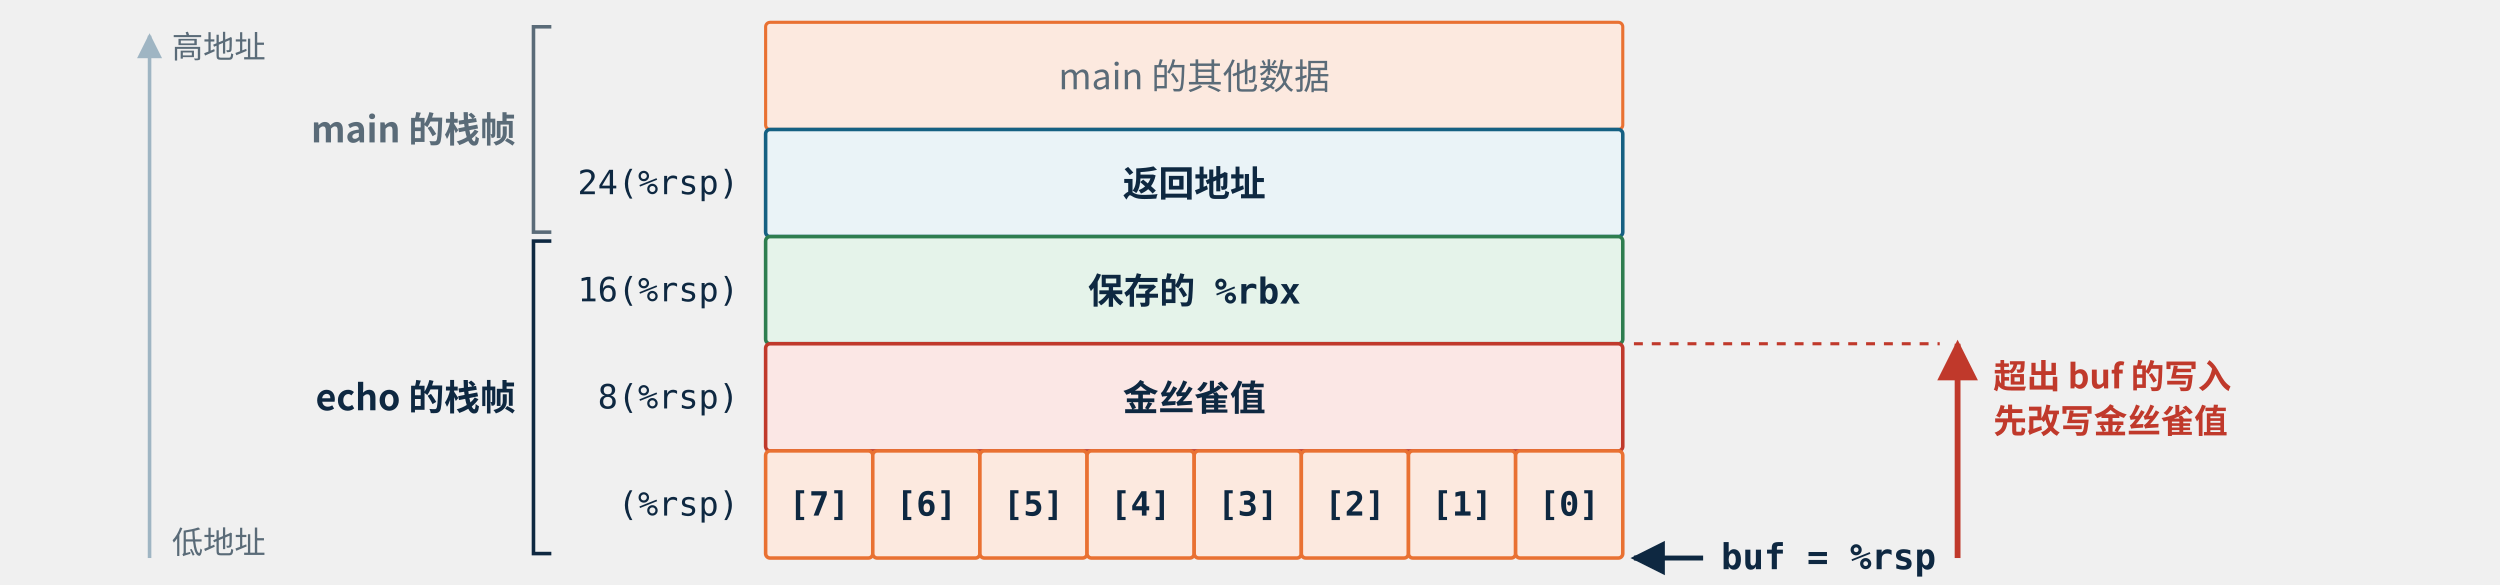
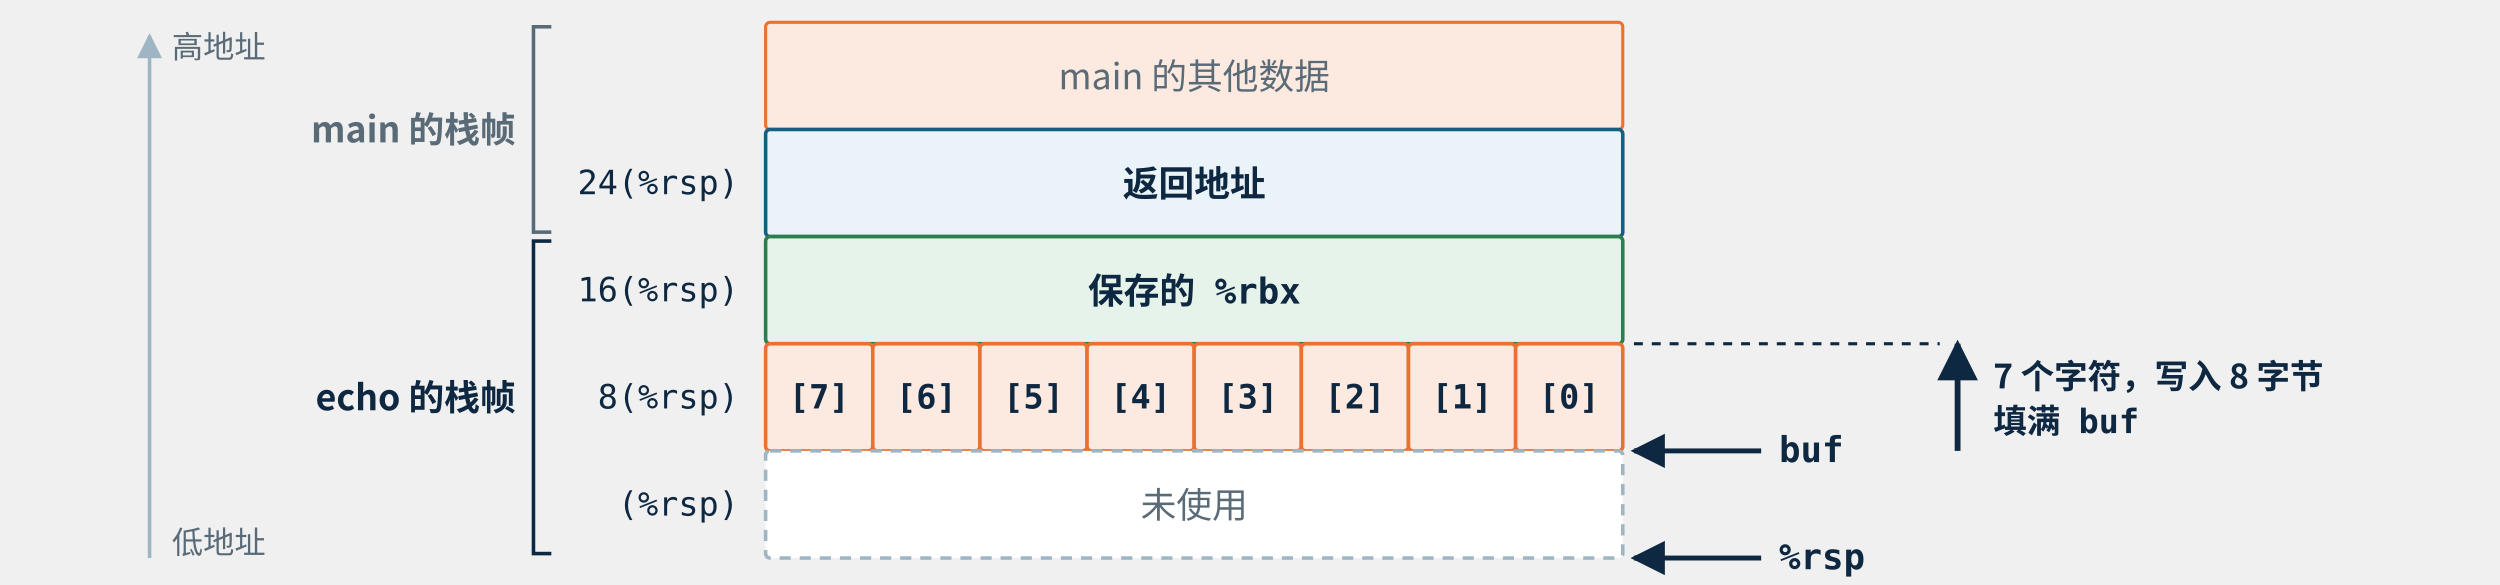
<svg xmlns="http://www.w3.org/2000/svg" viewBox="-43 0 1120 262" width="1120" height="262">
  <defs>
    <marker id="ah-156082" viewBox="0 0 10 10" refX="9" refY="5" markerWidth="7" markerHeight="7" orient="auto-start-reverse">
      <path d="M0,0 L10,5 L0,10 z" fill="#156082" />
    </marker>
    <marker id="ah-e97132" viewBox="0 0 10 10" refX="9" refY="5" markerWidth="7" markerHeight="7" orient="auto-start-reverse">
      <path d="M0,0 L10,5 L0,10 z" fill="#e97132" />
    </marker>
    <marker id="ah-0e2841" viewBox="0 0 10 10" refX="9" refY="5" markerWidth="7" markerHeight="7" orient="auto-start-reverse">
      <path d="M0,0 L10,5 L0,10 z" fill="#0e2841" />
    </marker>
    <marker id="ah-2e7d4f" viewBox="0 0 10 10" refX="9" refY="5" markerWidth="7" markerHeight="7" orient="auto-start-reverse">
      <path d="M0,0 L10,5 L0,10 z" fill="#2e7d4f" />
    </marker>
    <marker id="ah-c0392b" viewBox="0 0 10 10" refX="9" refY="5" markerWidth="7" markerHeight="7" orient="auto-start-reverse">
      <path d="M0,0 L10,5 L0,10 z" fill="#c0392b" />
    </marker>
    <marker id="ah-5a6b78" viewBox="0 0 10 10" refX="9" refY="5" markerWidth="7" markerHeight="7" orient="auto-start-reverse">
      <path d="M0,0 L10,5 L0,10 z" fill="#5a6b78" />
    </marker>
    <marker id="ah-9fb5c3" viewBox="0 0 10 10" refX="9" refY="5" markerWidth="7" markerHeight="7" orient="auto-start-reverse">
      <path d="M0,0 L10,5 L0,10 z" fill="#9fb5c3" />
    </marker>
  </defs>
  <rect x="300.0" y="10.0" width="384.0" height="48.0" rx="2" fill="#fce9df" stroke="#e97132" stroke-width="1.4" />
  <text x="492.0" y="40.0" font-family="PingFang SC, Noto Sans CJK SC, Source Han Sans SC, sans-serif" font-size="16" font-weight="normal" fill="#5a6b78" text-anchor="middle">main 的其他数据</text>
  <rect x="300.0" y="58.0" width="384.0" height="48.0" rx="2" fill="#eaf3f7" stroke="#156082" stroke-width="1.6" />
  <text x="460.0" y="88.0" font-family="PingFang SC, Noto Sans CJK SC, Source Han Sans SC, sans-serif" font-size="16" font-weight="bold" fill="#0e2841" text-anchor="start">返回地址</text>
  <text x="288.0" y="87.0" font-family="SFMono-Regular, Menlo, DejaVu Sans Mono, Consolas, monospace" font-size="15" font-weight="normal" fill="#0e2841" text-anchor="end">24(%rsp)</text>
  <rect x="300.0" y="106.0" width="384.0" height="48.0" rx="2" fill="#e5f3ea" stroke="#2e7d4f" stroke-width="1.6" />
  <text x="444.4" y="136.0" font-family="PingFang SC, Noto Sans CJK SC, Source Han Sans SC, sans-serif" font-size="16" font-weight="bold" fill="#0e2841" text-anchor="start">保存的 </text>
  <text x="501.2" y="136.0" font-family="SFMono-Regular, Menlo, DejaVu Sans Mono, Consolas, monospace" font-size="16" font-weight="bold" fill="#0e2841" text-anchor="start">%rbx</text>
  <text x="288.0" y="135.0" font-family="SFMono-Regular, Menlo, DejaVu Sans Mono, Consolas, monospace" font-size="15" font-weight="normal" fill="#0e2841" text-anchor="end">16(%rsp)</text>
-   <rect x="300.0" y="154.0" width="384.0" height="48.0" rx="2" fill="#fbe7e5" stroke="#c0392b" stroke-width="1.6" />
-   <text x="460.0" y="184.0" font-family="PingFang SC, Noto Sans CJK SC, Source Han Sans SC, sans-serif" font-size="16" font-weight="bold" fill="#0e2841" text-anchor="start">金丝雀值</text>
+   <rect x="300.0" y="154.0" width="48.0" height="48.0" rx="2" fill="#fce9df" stroke="#e97132" stroke-width="1.6" />
+   <text x="324.0" y="183.0" font-family="SFMono-Regular, Menlo, DejaVu Sans Mono, Consolas, monospace" font-size="15" font-weight="bold" fill="#0e2841" text-anchor="middle">[7]</text>
+   <rect x="348.0" y="154.0" width="48.0" height="48.0" rx="2" fill="#fce9df" stroke="#e97132" stroke-width="1.6" />
+   <text x="372.0" y="183.0" font-family="SFMono-Regular, Menlo, DejaVu Sans Mono, Consolas, monospace" font-size="15" font-weight="bold" fill="#0e2841" text-anchor="middle">[6]</text>
+   <rect x="396.0" y="154.0" width="48.0" height="48.0" rx="2" fill="#fce9df" stroke="#e97132" stroke-width="1.6" />
+   <text x="420.0" y="183.0" font-family="SFMono-Regular, Menlo, DejaVu Sans Mono, Consolas, monospace" font-size="15" font-weight="bold" fill="#0e2841" text-anchor="middle">[5]</text>
+   <rect x="444.0" y="154.0" width="48.0" height="48.0" rx="2" fill="#fce9df" stroke="#e97132" stroke-width="1.6" />
+   <text x="468.0" y="183.0" font-family="SFMono-Regular, Menlo, DejaVu Sans Mono, Consolas, monospace" font-size="15" font-weight="bold" fill="#0e2841" text-anchor="middle">[4]</text>
+   <rect x="492.0" y="154.0" width="48.0" height="48.0" rx="2" fill="#fce9df" stroke="#e97132" stroke-width="1.6" />
+   <text x="516.0" y="183.0" font-family="SFMono-Regular, Menlo, DejaVu Sans Mono, Consolas, monospace" font-size="15" font-weight="bold" fill="#0e2841" text-anchor="middle">[3]</text>
+   <rect x="540.0" y="154.0" width="48.0" height="48.0" rx="2" fill="#fce9df" stroke="#e97132" stroke-width="1.6" />
+   <text x="564.0" y="183.0" font-family="SFMono-Regular, Menlo, DejaVu Sans Mono, Consolas, monospace" font-size="15" font-weight="bold" fill="#0e2841" text-anchor="middle">[2]</text>
+   <rect x="588.0" y="154.0" width="48.0" height="48.0" rx="2" fill="#fce9df" stroke="#e97132" stroke-width="1.6" />
+   <text x="612.0" y="183.0" font-family="SFMono-Regular, Menlo, DejaVu Sans Mono, Consolas, monospace" font-size="15" font-weight="bold" fill="#0e2841" text-anchor="middle">[1]</text>
+   <rect x="636.0" y="154.0" width="48.0" height="48.0" rx="2" fill="#fce9df" stroke="#e97132" stroke-width="1.6" />
+   <text x="660.0" y="183.0" font-family="SFMono-Regular, Menlo, DejaVu Sans Mono, Consolas, monospace" font-size="15" font-weight="bold" fill="#0e2841" text-anchor="middle">[0]</text>
  <text x="288.0" y="183.0" font-family="SFMono-Regular, Menlo, DejaVu Sans Mono, Consolas, monospace" font-size="15" font-weight="normal" fill="#0e2841" text-anchor="end">8(%rsp)</text>
-   <rect x="300.0" y="202.0" width="48.0" height="48.0" rx="2" fill="#fce9df" stroke="#e97132" stroke-width="1.6" />
-   <text x="324.0" y="231.0" font-family="SFMono-Regular, Menlo, DejaVu Sans Mono, Consolas, monospace" font-size="15" font-weight="bold" fill="#0e2841" text-anchor="middle">[7]</text>
-   <rect x="348.0" y="202.0" width="48.0" height="48.0" rx="2" fill="#fce9df" stroke="#e97132" stroke-width="1.6" />
-   <text x="372.0" y="231.0" font-family="SFMono-Regular, Menlo, DejaVu Sans Mono, Consolas, monospace" font-size="15" font-weight="bold" fill="#0e2841" text-anchor="middle">[6]</text>
-   <rect x="396.0" y="202.0" width="48.0" height="48.0" rx="2" fill="#fce9df" stroke="#e97132" stroke-width="1.6" />
-   <text x="420.0" y="231.0" font-family="SFMono-Regular, Menlo, DejaVu Sans Mono, Consolas, monospace" font-size="15" font-weight="bold" fill="#0e2841" text-anchor="middle">[5]</text>
-   <rect x="444.0" y="202.0" width="48.0" height="48.0" rx="2" fill="#fce9df" stroke="#e97132" stroke-width="1.6" />
-   <text x="468.0" y="231.0" font-family="SFMono-Regular, Menlo, DejaVu Sans Mono, Consolas, monospace" font-size="15" font-weight="bold" fill="#0e2841" text-anchor="middle">[4]</text>
-   <rect x="492.0" y="202.0" width="48.0" height="48.0" rx="2" fill="#fce9df" stroke="#e97132" stroke-width="1.6" />
-   <text x="516.0" y="231.0" font-family="SFMono-Regular, Menlo, DejaVu Sans Mono, Consolas, monospace" font-size="15" font-weight="bold" fill="#0e2841" text-anchor="middle">[3]</text>
-   <rect x="540.0" y="202.0" width="48.0" height="48.0" rx="2" fill="#fce9df" stroke="#e97132" stroke-width="1.6" />
-   <text x="564.0" y="231.0" font-family="SFMono-Regular, Menlo, DejaVu Sans Mono, Consolas, monospace" font-size="15" font-weight="bold" fill="#0e2841" text-anchor="middle">[2]</text>
-   <rect x="588.0" y="202.0" width="48.0" height="48.0" rx="2" fill="#fce9df" stroke="#e97132" stroke-width="1.6" />
-   <text x="612.0" y="231.0" font-family="SFMono-Regular, Menlo, DejaVu Sans Mono, Consolas, monospace" font-size="15" font-weight="bold" fill="#0e2841" text-anchor="middle">[1]</text>
-   <rect x="636.0" y="202.0" width="48.0" height="48.0" rx="2" fill="#fce9df" stroke="#e97132" stroke-width="1.6" />
-   <text x="660.0" y="231.0" font-family="SFMono-Regular, Menlo, DejaVu Sans Mono, Consolas, monospace" font-size="15" font-weight="bold" fill="#0e2841" text-anchor="middle">[0]</text>
+   <rect x="300.0" y="202.0" width="384.0" height="48.0" rx="2" fill="#ffffff" stroke="#9fb5c3" stroke-width="1.6" stroke-dasharray="5 4" />
+   <text x="468.0" y="232.0" font-family="PingFang SC, Noto Sans CJK SC, Source Han Sans SC, sans-serif" font-size="16" font-weight="normal" fill="#5a6b78" text-anchor="start">未使用</text>
  <text x="288.0" y="231.0" font-family="SFMono-Regular, Menlo, DejaVu Sans Mono, Consolas, monospace" font-size="15" font-weight="normal" fill="#0e2841" text-anchor="end">(%rsp)</text>
  <path d="M 204.0 12.0 L 196.0 12.0 L 196.0 104.0 L 204.0 104.0" fill="none" stroke="#5a6b78" stroke-width="1.6" />
  <text x="188.0" y="63.8" font-family="PingFang SC, Noto Sans CJK SC, Source Han Sans SC, sans-serif" font-size="16" font-weight="bold" fill="#5a6b78" text-anchor="end">main 的栈帧</text>
  <path d="M 204.0 108.0 L 196.0 108.0 L 196.0 248.0 L 204.0 248.0" fill="none" stroke="#0e2841" stroke-width="1.6" />
  <text x="188.0" y="183.8" font-family="PingFang SC, Noto Sans CJK SC, Source Han Sans SC, sans-serif" font-size="16" font-weight="bold" fill="#0e2841" text-anchor="end">echo 的栈帧</text>
  <line x1="24.0" y1="250.0" x2="24.0" y2="16.0" stroke="#9fb5c3" stroke-width="1.6" marker-end="url(#ah-9fb5c3)" />
  <text x="34.0" y="26.0" font-family="PingFang SC, Noto Sans CJK SC, Source Han Sans SC, sans-serif" font-size="14" font-weight="normal" fill="#5a6b78" text-anchor="start">高地址</text>
  <text x="34.0" y="248.0" font-family="PingFang SC, Noto Sans CJK SC, Source Han Sans SC, sans-serif" font-size="14" font-weight="normal" fill="#5a6b78" text-anchor="start">低地址</text>
-   <line x1="720.0" y1="250.0" x2="689.0" y2="250.0" stroke="#0e2841" stroke-width="2.2" marker-end="url(#ah-0e2841)" />
-   <text x="728.0" y="255.0" font-family="SFMono-Regular, Menlo, DejaVu Sans Mono, Consolas, monospace" font-size="16" font-weight="bold" fill="#0e2841" text-anchor="start">buf = %rsp</text>
-   <line x1="834.0" y1="250.0" x2="834.0" y2="154.0" stroke="#c0392b" stroke-width="2.6" marker-end="url(#ah-c0392b)" />
-   <line x1="689.0" y1="154.0" x2="826.0" y2="154.0" stroke="#c0392b" stroke-width="1.4" stroke-dasharray="4 4" />
-   <text x="850.0" y="174.0" font-family="PingFang SC, Noto Sans CJK SC, Source Han Sans SC, sans-serif" font-size="15" font-weight="bold" fill="#c0392b" text-anchor="start">超出 buf 的写入</text>
-   <text x="850.0" y="194.0" font-family="PingFang SC, Noto Sans CJK SC, Source Han Sans SC, sans-serif" font-size="15" font-weight="bold" fill="#c0392b" text-anchor="start">先改写金丝雀值</text>
+   <line x1="746.0" y1="202.0" x2="689.0" y2="202.0" stroke="#0e2841" stroke-width="2.2" marker-end="url(#ah-0e2841)" />
+   <text x="754.0" y="207.0" font-family="SFMono-Regular, Menlo, DejaVu Sans Mono, Consolas, monospace" font-size="16" font-weight="bold" fill="#0e2841" text-anchor="start">buf</text>
+   <line x1="746.0" y1="250.0" x2="689.0" y2="250.0" stroke="#0e2841" stroke-width="2.2" marker-end="url(#ah-0e2841)" />
+   <text x="754.0" y="255.0" font-family="SFMono-Regular, Menlo, DejaVu Sans Mono, Consolas, monospace" font-size="16" font-weight="bold" fill="#0e2841" text-anchor="start">%rsp</text>
+   <line x1="834.0" y1="202.0" x2="834.0" y2="154.0" stroke="#0e2841" stroke-width="2.6" marker-end="url(#ah-0e2841)" />
+   <line x1="689.0" y1="154.0" x2="826.0" y2="154.0" stroke="#0e2841" stroke-width="1.4" stroke-dasharray="4 4" />
+   <text x="850.0" y="174.0" font-family="PingFang SC, Noto Sans CJK SC, Source Han Sans SC, sans-serif" font-size="15" font-weight="bold" fill="#0e2841" text-anchor="start">7 个字符，写入 8 字节</text>
+   <text x="850.0" y="194.0" font-family="PingFang SC, Noto Sans CJK SC, Source Han Sans SC, sans-serif" font-size="15" font-weight="bold" fill="#0e2841" text-anchor="start">填满 </text>
+   <text x="888.2" y="194.0" font-family="SFMono-Regular, Menlo, DejaVu Sans Mono, Consolas, monospace" font-size="15" font-weight="bold" fill="#0e2841" text-anchor="start">buf</text>
</svg>
